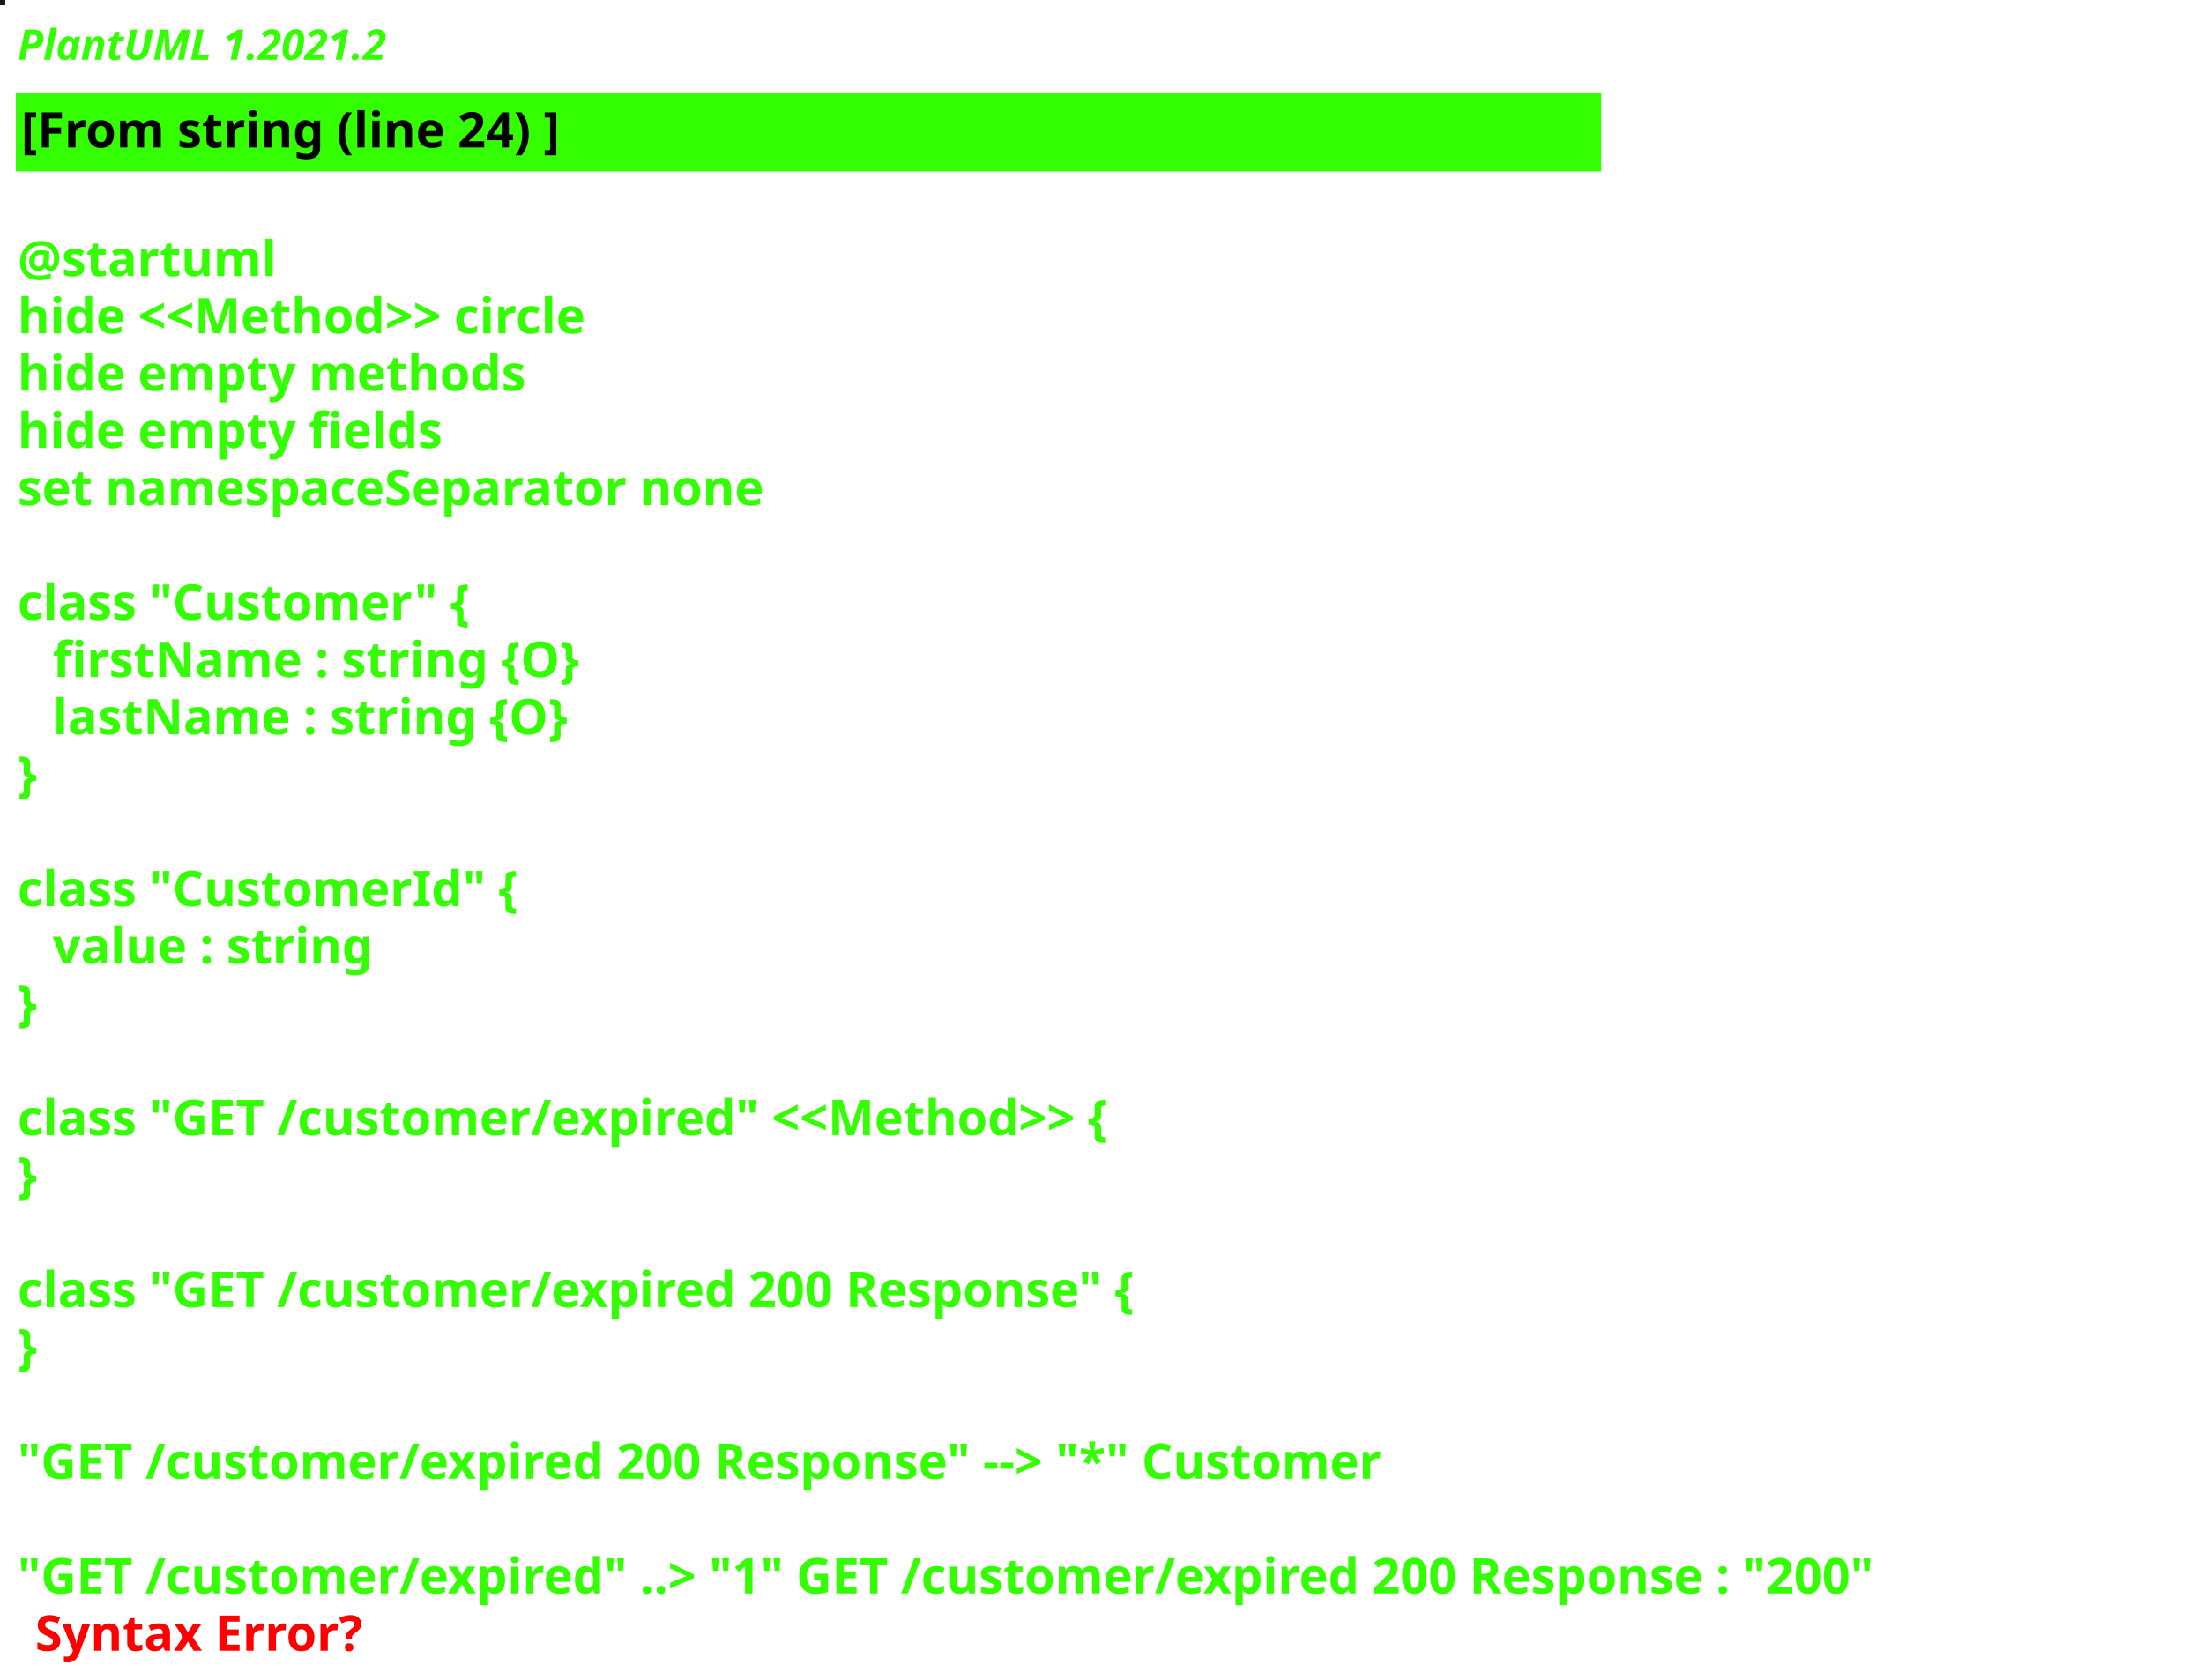
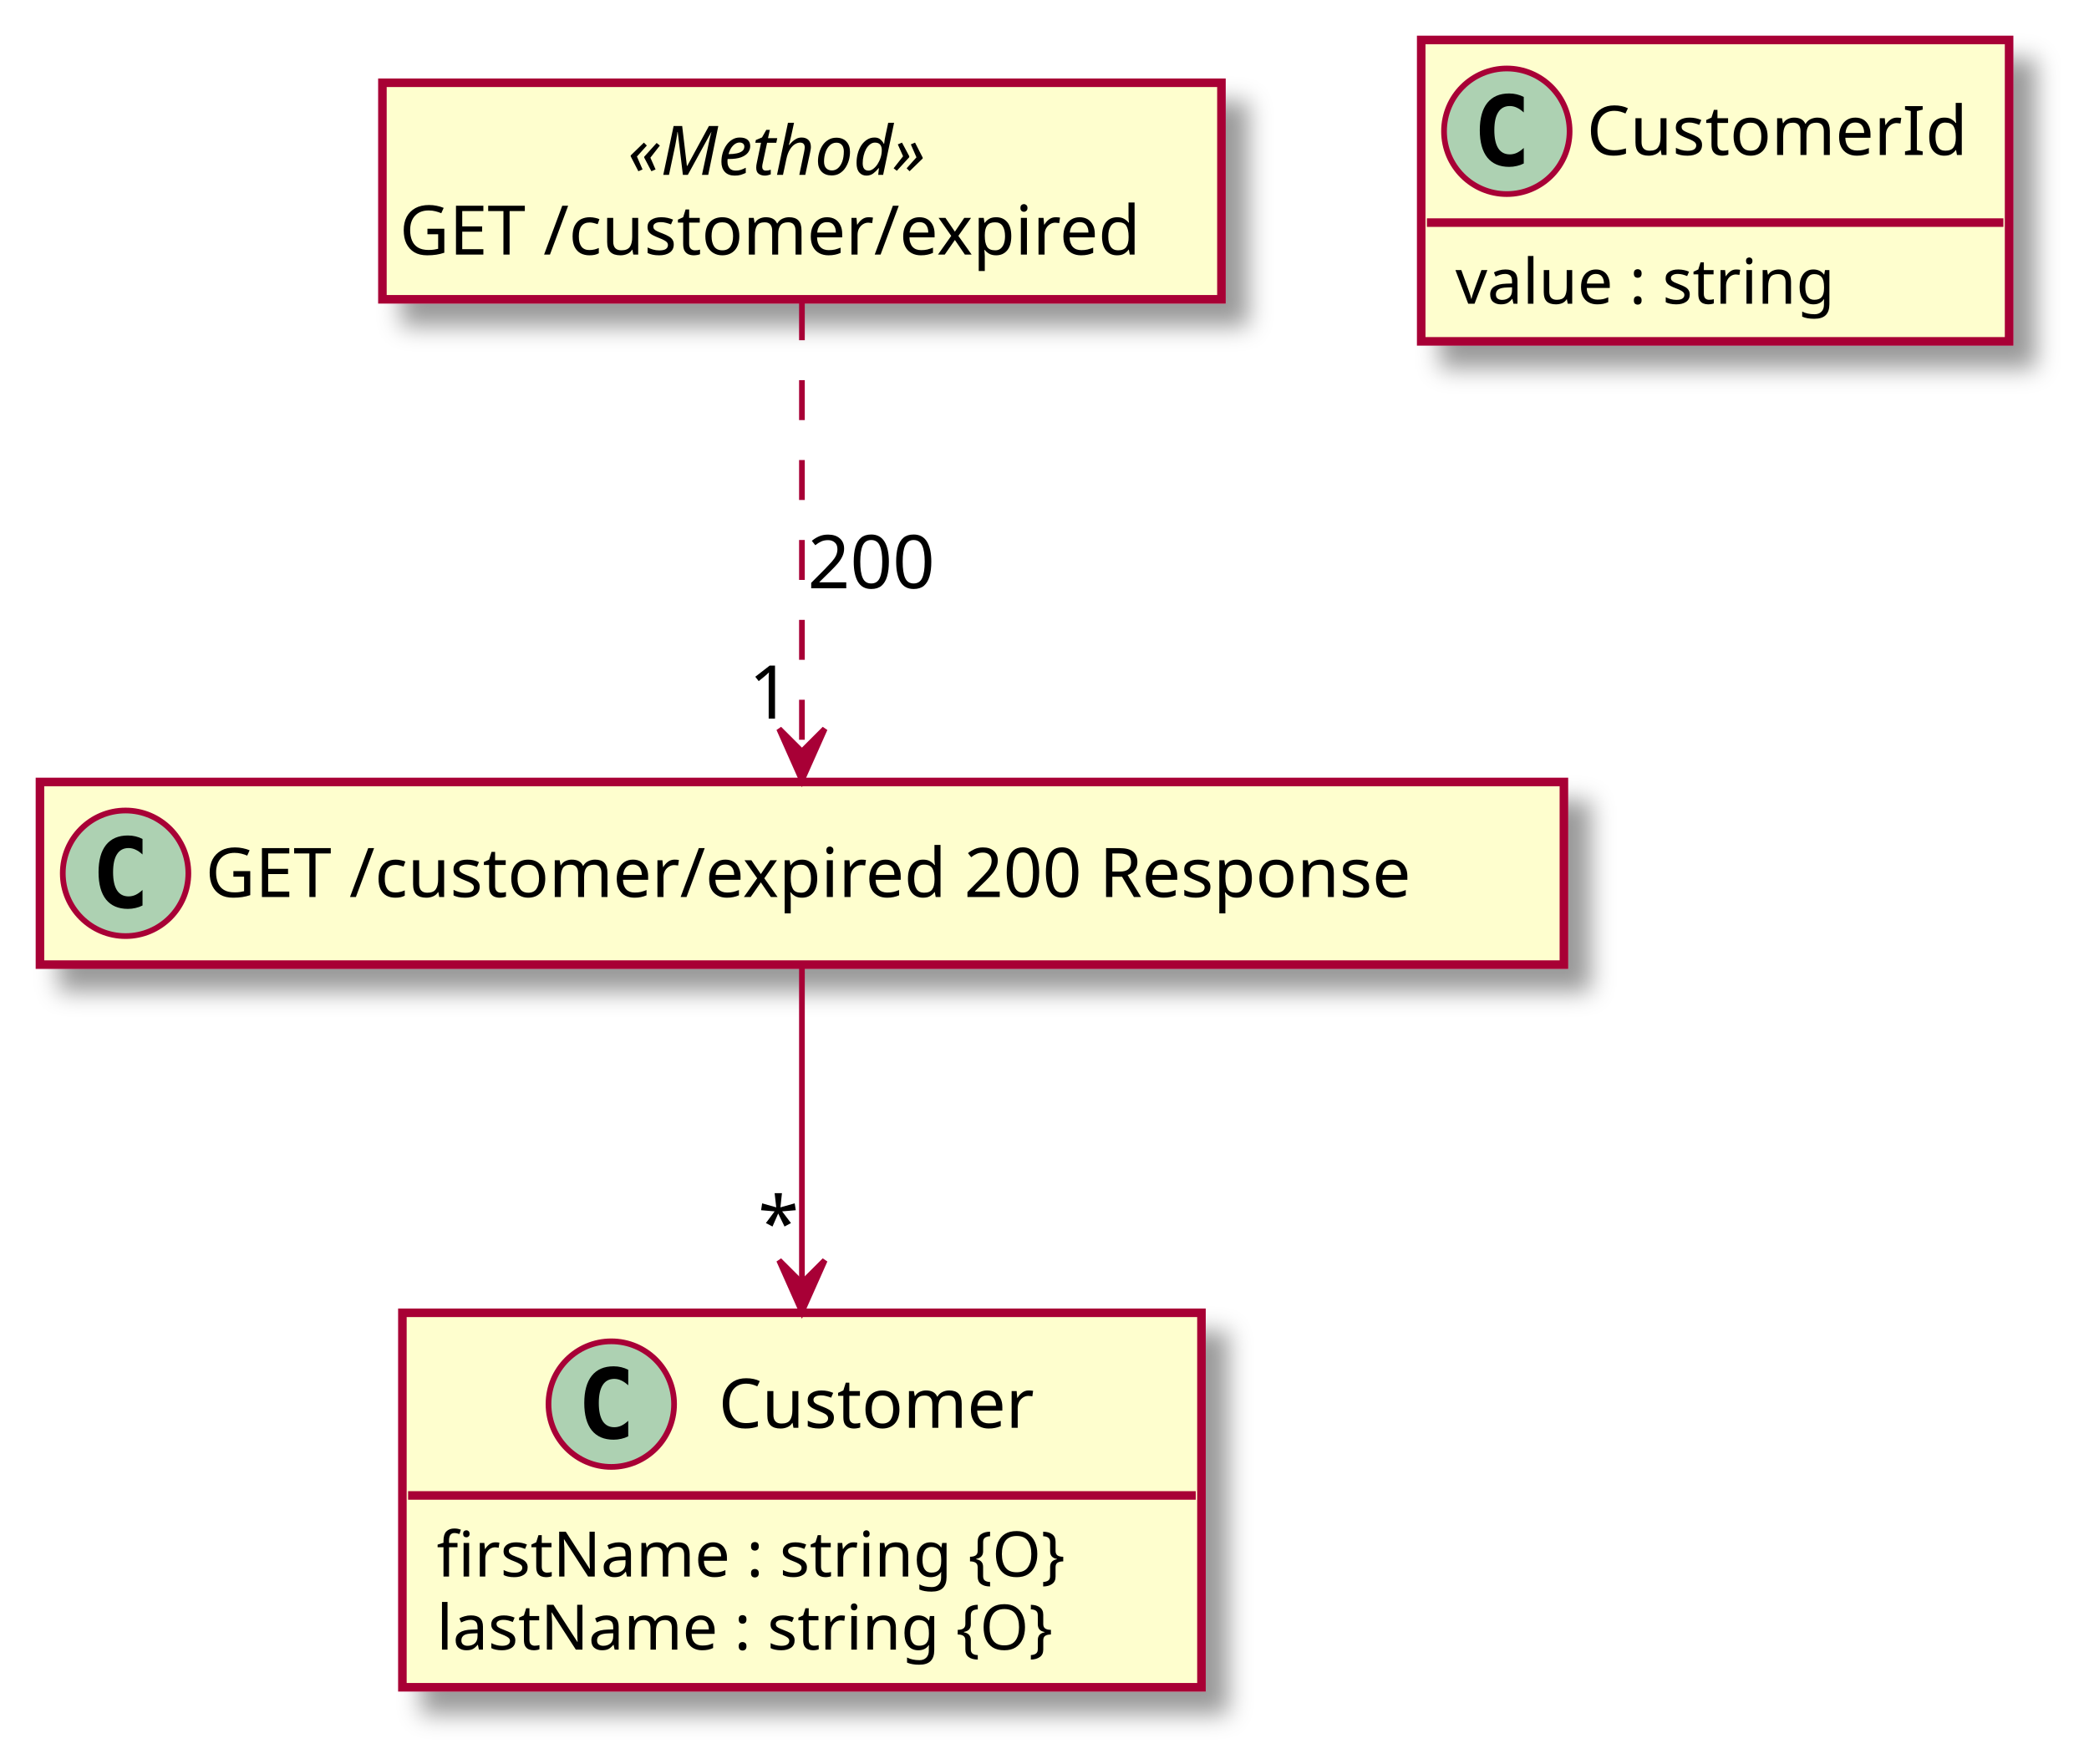
- <svg xmlns="http://www.w3.org/2000/svg" contentScriptType="application/ecmascript" contentStyleType="text/css" height="478px" preserveAspectRatio="none" style="width:627px;height:478px;background:#000000;" version="1.1" viewBox="0 0 627 478" width="627px" zoomAndPan="magnify">
-   <defs />
+ <svg xmlns="http://www.w3.org/2000/svg" contentScriptType="application/ecmascript" contentStyleType="text/css" height="309px" preserveAspectRatio="none" style="width:366px;height:309px;" version="1.1" viewBox="0 0 366 309" width="366px" zoomAndPan="magnify">
+   <defs>
+     <filter height="300%" id="f1swb5ngt5a91z" width="300%" x="-1" y="-1">
+       <feGaussianBlur result="blurOut" stdDeviation="2.0" />
+       <feColorMatrix in="blurOut" result="blurOut2" type="matrix" values="0 0 0 0 0 0 0 0 0 0 0 0 0 0 0 0 0 0 .4 0" />
+       <feOffset dx="4.0" dy="4.0" in="blurOut2" result="blurOut3" />
+       <feBlend in="SourceGraphic" in2="blurOut3" mode="normal" />
+     </filter>
+   </defs>
  <g>
-     <rect fill="#1A1426" height="1" style="stroke:#1A1426;stroke-width:1.0;" width="1" x="0" y="0" />
-     <text fill="#33FF02" font-family="sans-serif" font-size="12" font-style="italic" font-weight="bold" lengthAdjust="spacing" textLength="127" x="5" y="17">PlantUML 1.2021.2</text>
-     <rect fill="#33FF02" height="21.297" style="stroke:#33FF02;stroke-width:1.0;" width="450" x="5" y="26.969" />
-     <text fill="#000000" font-family="sans-serif" font-size="14" font-weight="bold" lengthAdjust="spacing" textLength="178" x="6" y="41.969">[From string (line 24) ]</text>
-     <text fill="#33FF02" font-family="sans-serif" font-size="14" font-weight="bold" lengthAdjust="spacing" textLength="0" x="10" y="62.266" />
-     <text fill="#33FF02" font-family="sans-serif" font-size="14" font-weight="bold" lengthAdjust="spacing" textLength="79" x="5" y="78.562">@startuml</text>
-     <text fill="#33FF02" font-family="sans-serif" font-size="14" font-weight="bold" lengthAdjust="spacing" textLength="194" x="5" y="94.859">hide &lt;&lt;Method&gt;&gt; circle</text>
-     <text fill="#33FF02" font-family="sans-serif" font-size="14" font-weight="bold" lengthAdjust="spacing" textLength="162" x="5" y="111.156">hide empty methods</text>
-     <text fill="#33FF02" font-family="sans-serif" font-size="14" font-weight="bold" lengthAdjust="spacing" textLength="136" x="5" y="127.453">hide empty fields</text>
-     <text fill="#33FF02" font-family="sans-serif" font-size="14" font-weight="bold" lengthAdjust="spacing" textLength="243" x="5" y="143.75">set namespaceSeparator none</text>
-     <text fill="#33FF02" font-family="sans-serif" font-size="14" font-weight="bold" lengthAdjust="spacing" textLength="0" x="10" y="160.047" />
-     <text fill="#33FF02" font-family="sans-serif" font-size="14" font-weight="bold" lengthAdjust="spacing" textLength="151" x="5" y="176.344">class "Customer" {</text>
-     <text fill="#33FF02" font-family="sans-serif" font-size="14" font-weight="bold" lengthAdjust="spacing" textLength="175" x="15" y="192.641">firstName : string {O}</text>
-     <text fill="#33FF02" font-family="sans-serif" font-size="14" font-weight="bold" lengthAdjust="spacing" textLength="171" x="15" y="208.938">lastName : string {O}</text>
-     <text fill="#33FF02" font-family="sans-serif" font-size="14" font-weight="bold" lengthAdjust="spacing" textLength="10" x="5" y="225.234">}</text>
-     <text fill="#33FF02" font-family="sans-serif" font-size="14" font-weight="bold" lengthAdjust="spacing" textLength="0" x="10" y="241.531" />
-     <text fill="#33FF02" font-family="sans-serif" font-size="14" font-weight="bold" lengthAdjust="spacing" textLength="165" x="5" y="257.828">class "CustomerId" {</text>
-     <text fill="#33FF02" font-family="sans-serif" font-size="14" font-weight="bold" lengthAdjust="spacing" textLength="104" x="15" y="274.125">value : string</text>
-     <text fill="#33FF02" font-family="sans-serif" font-size="14" font-weight="bold" lengthAdjust="spacing" textLength="10" x="5" y="290.422">}</text>
-     <text fill="#33FF02" font-family="sans-serif" font-size="14" font-weight="bold" lengthAdjust="spacing" textLength="0" x="10" y="306.719" />
-     <text fill="#33FF02" font-family="sans-serif" font-size="14" font-weight="bold" lengthAdjust="spacing" textLength="367" x="5" y="323.016">class "GET /customer/expired" &lt;&lt;Method&gt;&gt; {</text>
-     <text fill="#33FF02" font-family="sans-serif" font-size="14" font-weight="bold" lengthAdjust="spacing" textLength="10" x="5" y="339.312">}</text>
-     <text fill="#33FF02" font-family="sans-serif" font-size="14" font-weight="bold" lengthAdjust="spacing" textLength="0" x="10" y="355.609" />
-     <text fill="#33FF02" font-family="sans-serif" font-size="14" font-weight="bold" lengthAdjust="spacing" textLength="373" x="5" y="371.906">class "GET /customer/expired 200 Response" {</text>
-     <text fill="#33FF02" font-family="sans-serif" font-size="14" font-weight="bold" lengthAdjust="spacing" textLength="10" x="5" y="388.203">}</text>
-     <text fill="#33FF02" font-family="sans-serif" font-size="14" font-weight="bold" lengthAdjust="spacing" textLength="0" x="10" y="404.5" />
-     <text fill="#33FF02" font-family="sans-serif" font-size="14" font-weight="bold" lengthAdjust="spacing" textLength="450" x="5" y="420.797">"GET /customer/expired 200 Response" --&gt; "*" Customer</text>
-     <text fill="#33FF02" font-family="sans-serif" font-size="14" font-weight="bold" lengthAdjust="spacing" textLength="0" x="10" y="437.094" />
-     <text fill="#33FF02" font-family="sans-serif" font-size="14" font-weight="bold" lengthAdjust="spacing" text-decoration="wavy underline" textLength="615" x="5" y="453.391">"GET /customer/expired" ..&gt; "1" GET /customer/expired 200 Response : "200"</text>
-     <text fill="#FF0000" font-family="sans-serif" font-size="14" font-weight="bold" lengthAdjust="spacing" textLength="106" x="10" y="469.688">Syntax Error?</text>
+     <rect codeLine="6" fill="#FEFECE" filter="url(#f1swb5ngt5a91z)" height="65.609" id="Customer" style="stroke:#A80036;stroke-width:1.5;" width="140" x="70.5" y="230" />
+     <ellipse cx="107.1" cy="246" fill="#ADD1B2" rx="11" ry="11" style="stroke:#A80036;stroke-width:1.0;" />
+     <path d="M110.069,251.641 Q109.491,251.938 108.85,252.078 Q108.209,252.234 107.506,252.234 Q105.006,252.234 103.678,250.594 Q102.366,248.938 102.366,245.812 Q102.366,242.688 103.678,241.031 Q105.006,239.375 107.506,239.375 Q108.209,239.375 108.85,239.531 Q109.506,239.688 110.069,239.984 L110.069,242.703 Q109.444,242.125 108.85,241.859 Q108.256,241.578 107.631,241.578 Q106.287,241.578 105.6,242.656 Q104.912,243.719 104.912,245.812 Q104.912,247.906 105.6,248.984 Q106.287,250.047 107.631,250.047 Q108.256,250.047 108.85,249.781 Q109.444,249.5 110.069,248.922 L110.069,251.641 Z " fill="#000000" />
+     <text fill="#000000" font-family="sans-serif" font-size="12" lengthAdjust="spacing" textLength="60" x="125.9" y="250.154">Customer</text>
+     <line style="stroke:#A80036;stroke-width:1.5;" x1="71.5" x2="209.5" y1="262" y2="262" />
+     <text fill="#000000" font-family="sans-serif" font-size="11" lengthAdjust="spacing" textLength="128" x="76.5" y="276.21">firstName : string {O}</text>
+     <text fill="#000000" font-family="sans-serif" font-size="11" lengthAdjust="spacing" textLength="126" x="76.5" y="289.015">lastName : string {O}</text>
+     <rect codeLine="11" fill="#FEFECE" filter="url(#f1swb5ngt5a91z)" height="52.805" id="CustomerId" style="stroke:#A80036;stroke-width:1.5;" width="103" x="249" y="7" />
+     <ellipse cx="264" cy="23" fill="#ADD1B2" rx="11" ry="11" style="stroke:#A80036;stroke-width:1.0;" />
+     <path d="M266.969,28.641 Q266.391,28.938 265.75,29.078 Q265.109,29.234 264.406,29.234 Q261.906,29.234 260.578,27.594 Q259.266,25.938 259.266,22.812 Q259.266,19.688 260.578,18.031 Q261.906,16.375 264.406,16.375 Q265.109,16.375 265.75,16.531 Q266.406,16.688 266.969,16.984 L266.969,19.703 Q266.344,19.125 265.75,18.859 Q265.156,18.578 264.531,18.578 Q263.188,18.578 262.5,19.656 Q261.812,20.719 261.812,22.812 Q261.812,24.906 262.5,25.984 Q263.188,27.047 264.531,27.047 Q265.156,27.047 265.75,26.781 Q266.344,26.5 266.969,25.922 L266.969,28.641 Z " fill="#000000" />
+     <text fill="#000000" font-family="sans-serif" font-size="12" lengthAdjust="spacing" textLength="71" x="278" y="27.154">CustomerId</text>
+     <line style="stroke:#A80036;stroke-width:1.5;" x1="250" x2="351" y1="39" y2="39" />
+     <text fill="#000000" font-family="sans-serif" font-size="11" lengthAdjust="spacing" textLength="75" x="255" y="53.21">value : string</text>
+     <rect codeLine="15" fill="#FEFECE" filter="url(#f1swb5ngt5a91z)" height="37.938" id="GET /customer/expired" style="stroke:#A80036;stroke-width:1.5;" width="147" x="67" y="14.5" />
+     <text fill="#000000" font-family="sans-serif" font-size="12" font-style="italic" lengthAdjust="spacing" textLength="61" x="110" y="30.639">«Method»</text>
+     <text fill="#000000" font-family="sans-serif" font-size="12" lengthAdjust="spacing" textLength="141" x="70" y="44.607">GET /customer/expired</text>
+     <rect codeLine="18" fill="#FEFECE" filter="url(#f1swb5ngt5a91z)" height="32" id="GET /customer/expired 200 Response" style="stroke:#A80036;stroke-width:1.5;" width="267" x="7" y="137" />
+     <ellipse cx="22" cy="153" fill="#ADD1B2" rx="11" ry="11" style="stroke:#A80036;stroke-width:1.0;" />
+     <path d="M24.969,158.641 Q24.391,158.938 23.75,159.078 Q23.109,159.234 22.406,159.234 Q19.906,159.234 18.578,157.594 Q17.266,155.938 17.266,152.812 Q17.266,149.688 18.578,148.031 Q19.906,146.375 22.406,146.375 Q23.109,146.375 23.75,146.531 Q24.406,146.688 24.969,146.984 L24.969,149.703 Q24.344,149.125 23.75,148.859 Q23.156,148.578 22.531,148.578 Q21.188,148.578 20.5,149.656 Q19.812,150.719 19.812,152.812 Q19.812,154.906 20.5,155.984 Q21.188,157.047 22.531,157.047 Q23.156,157.047 23.75,156.781 Q24.344,156.5 24.969,155.922 L24.969,158.641 Z " fill="#000000" />
+     <text fill="#000000" font-family="sans-serif" font-size="12" lengthAdjust="spacing" textLength="235" x="36" y="157.154">GET /customer/expired 200 Response</text>
+     <path codeLine="21" d="M140.5,169.02 C140.5,183.32 140.5,205.44 140.5,224.52 " fill="none" id="GET /customer/expired 200 Response-to-Customer" style="stroke:#A80036;stroke-width:1.0;" />
+     <polygon fill="#A80036" points="140.5,229.81,144.5,220.81,140.5,224.81,136.5,220.81,140.5,229.81" style="stroke:#A80036;stroke-width:1.0;" />
+     <text fill="#000000" font-family="sans-serif" font-size="13" lengthAdjust="spacing" textLength="7" x="132.811" y="218.918">*</text>
+     <path codeLine="23" d="M140.5,52.6 C140.5,73.94 140.5,109.3 140.5,131.59 " fill="none" id="GET /customer/expired-to-GET /customer/expired 200 Response" style="stroke:#A80036;stroke-width:1.0;stroke-dasharray:7.0,7.0;" />
+     <polygon fill="#A80036" points="140.5,136.69,144.5,127.69,140.5,131.69,136.5,127.69,140.5,136.69" style="stroke:#A80036;stroke-width:1.0;" />
+     <text fill="#000000" font-family="sans-serif" font-size="13" lengthAdjust="spacing" textLength="24" x="141.5" y="103.067">200</text>
+     <text fill="#000000" font-family="sans-serif" font-size="13" lengthAdjust="spacing" textLength="8" x="131.175" y="125.892">1</text>
  </g>
</svg>
